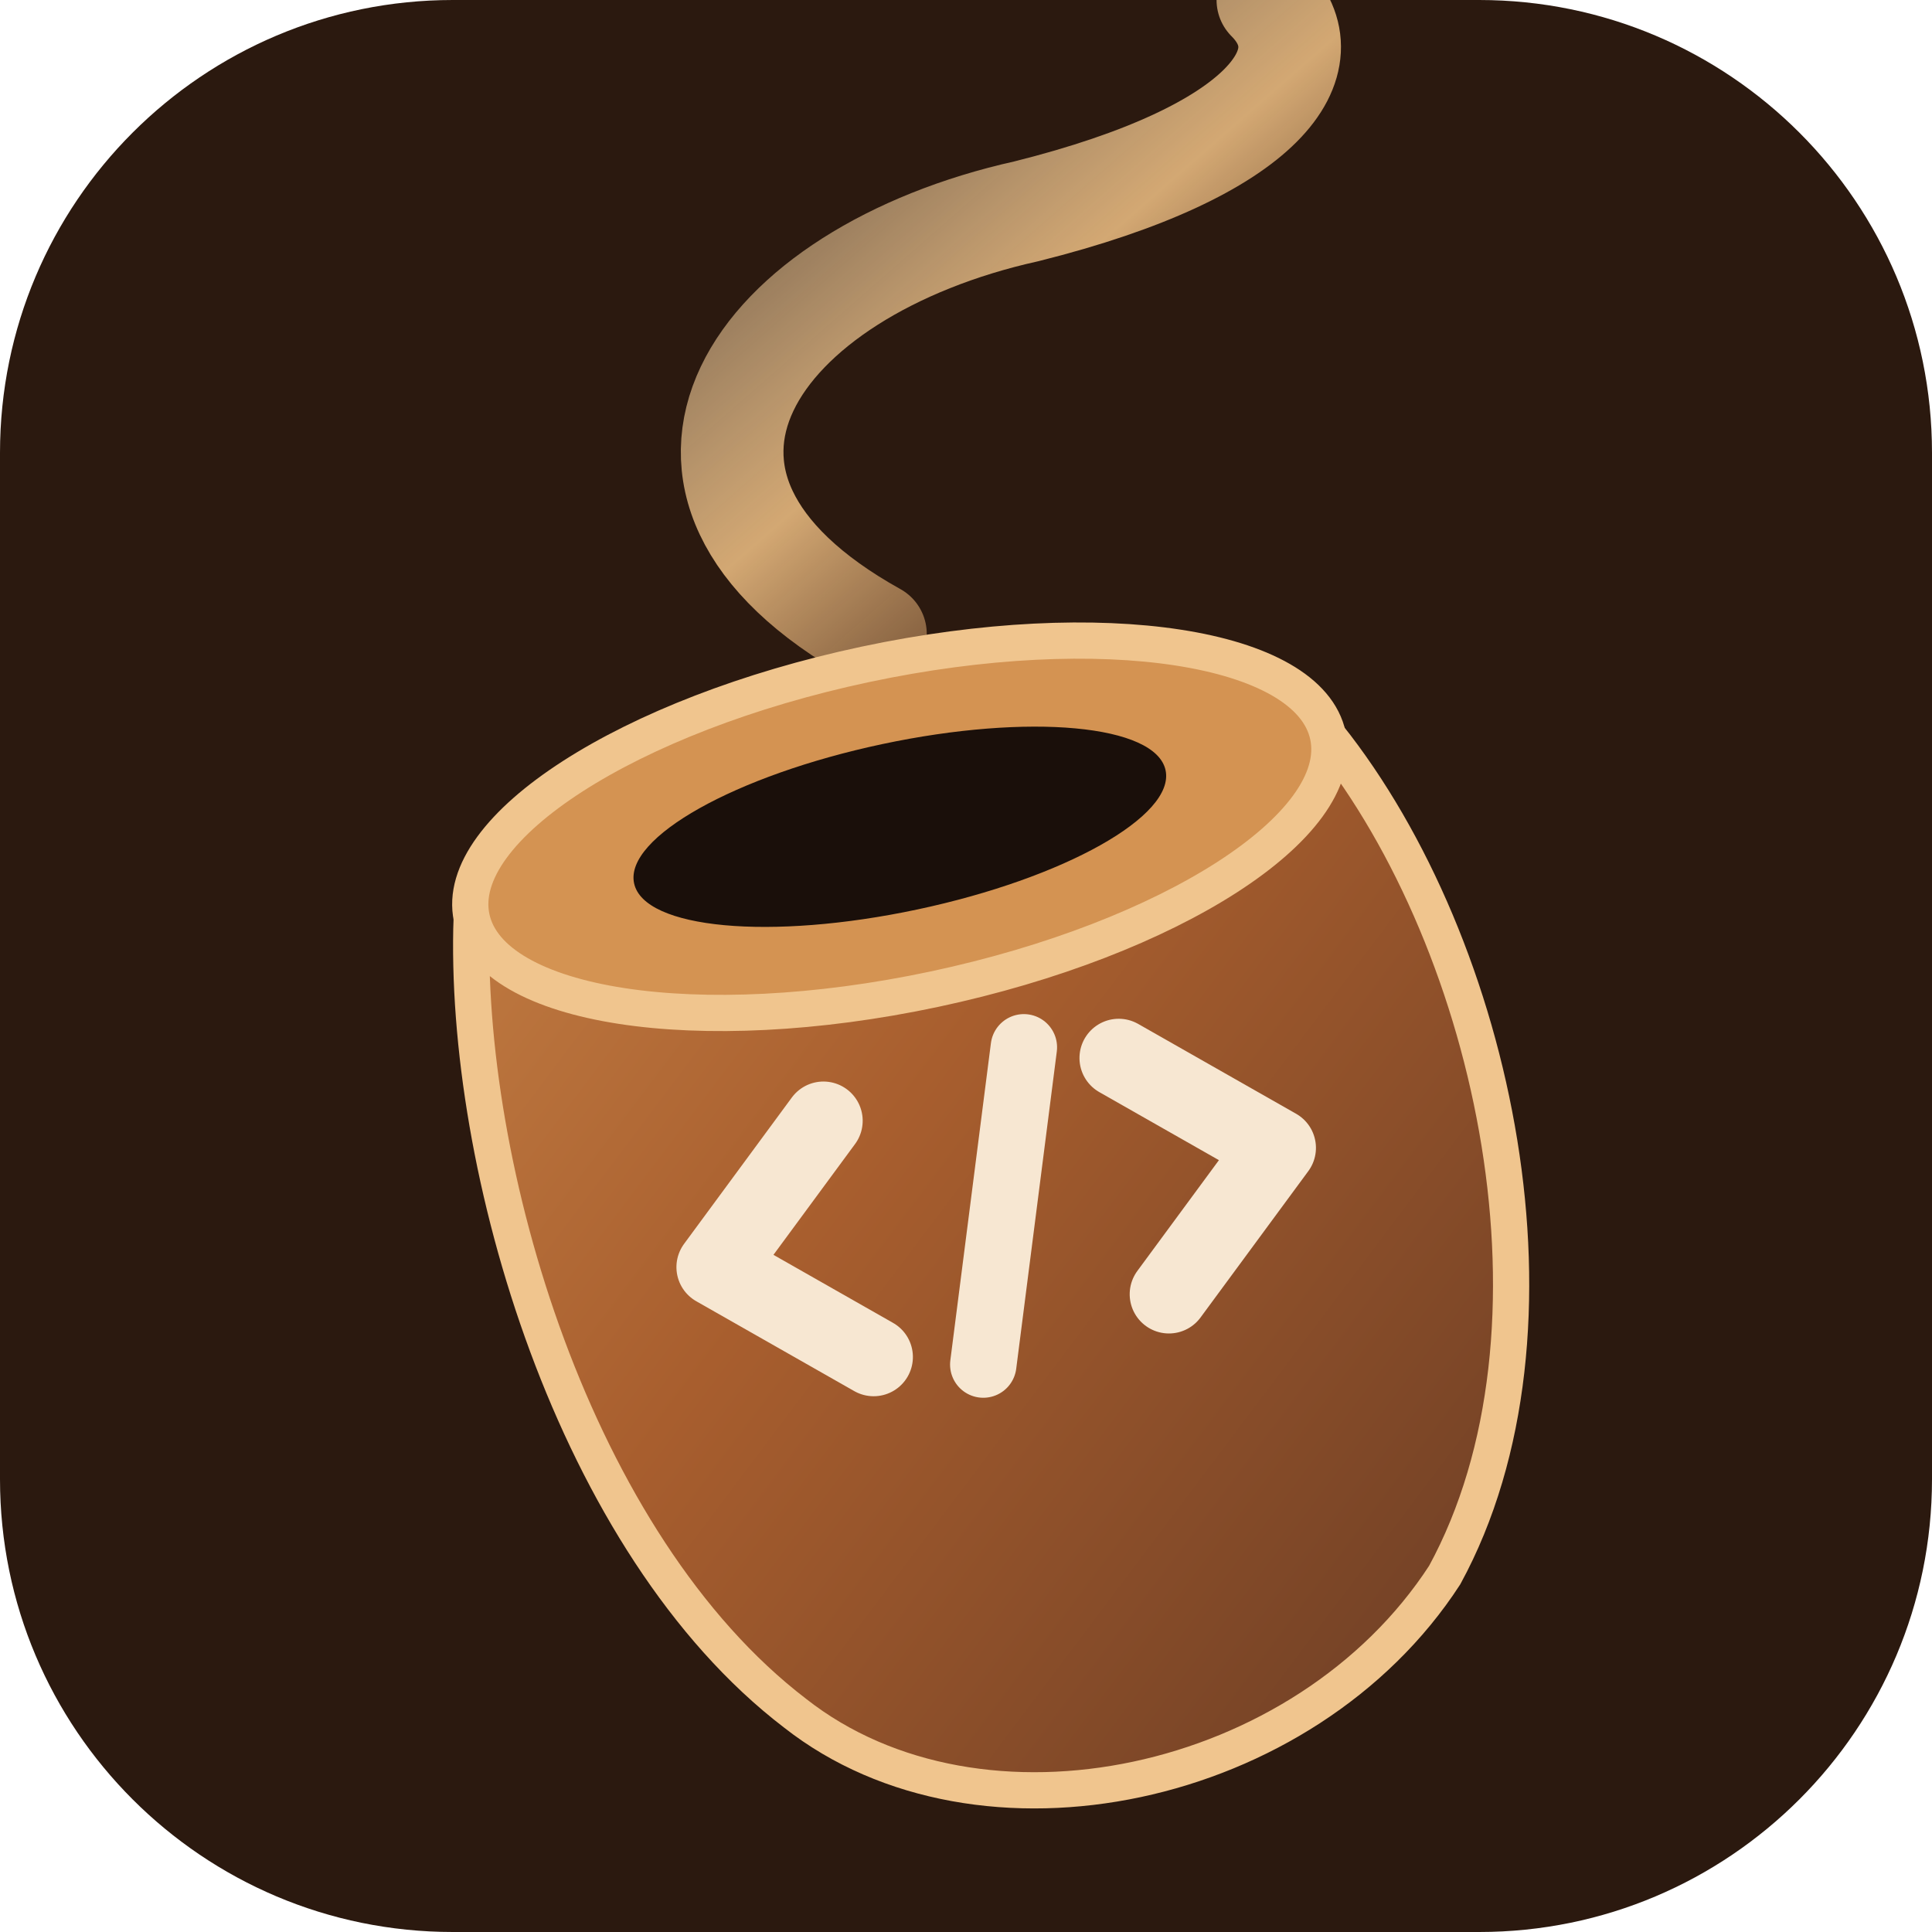
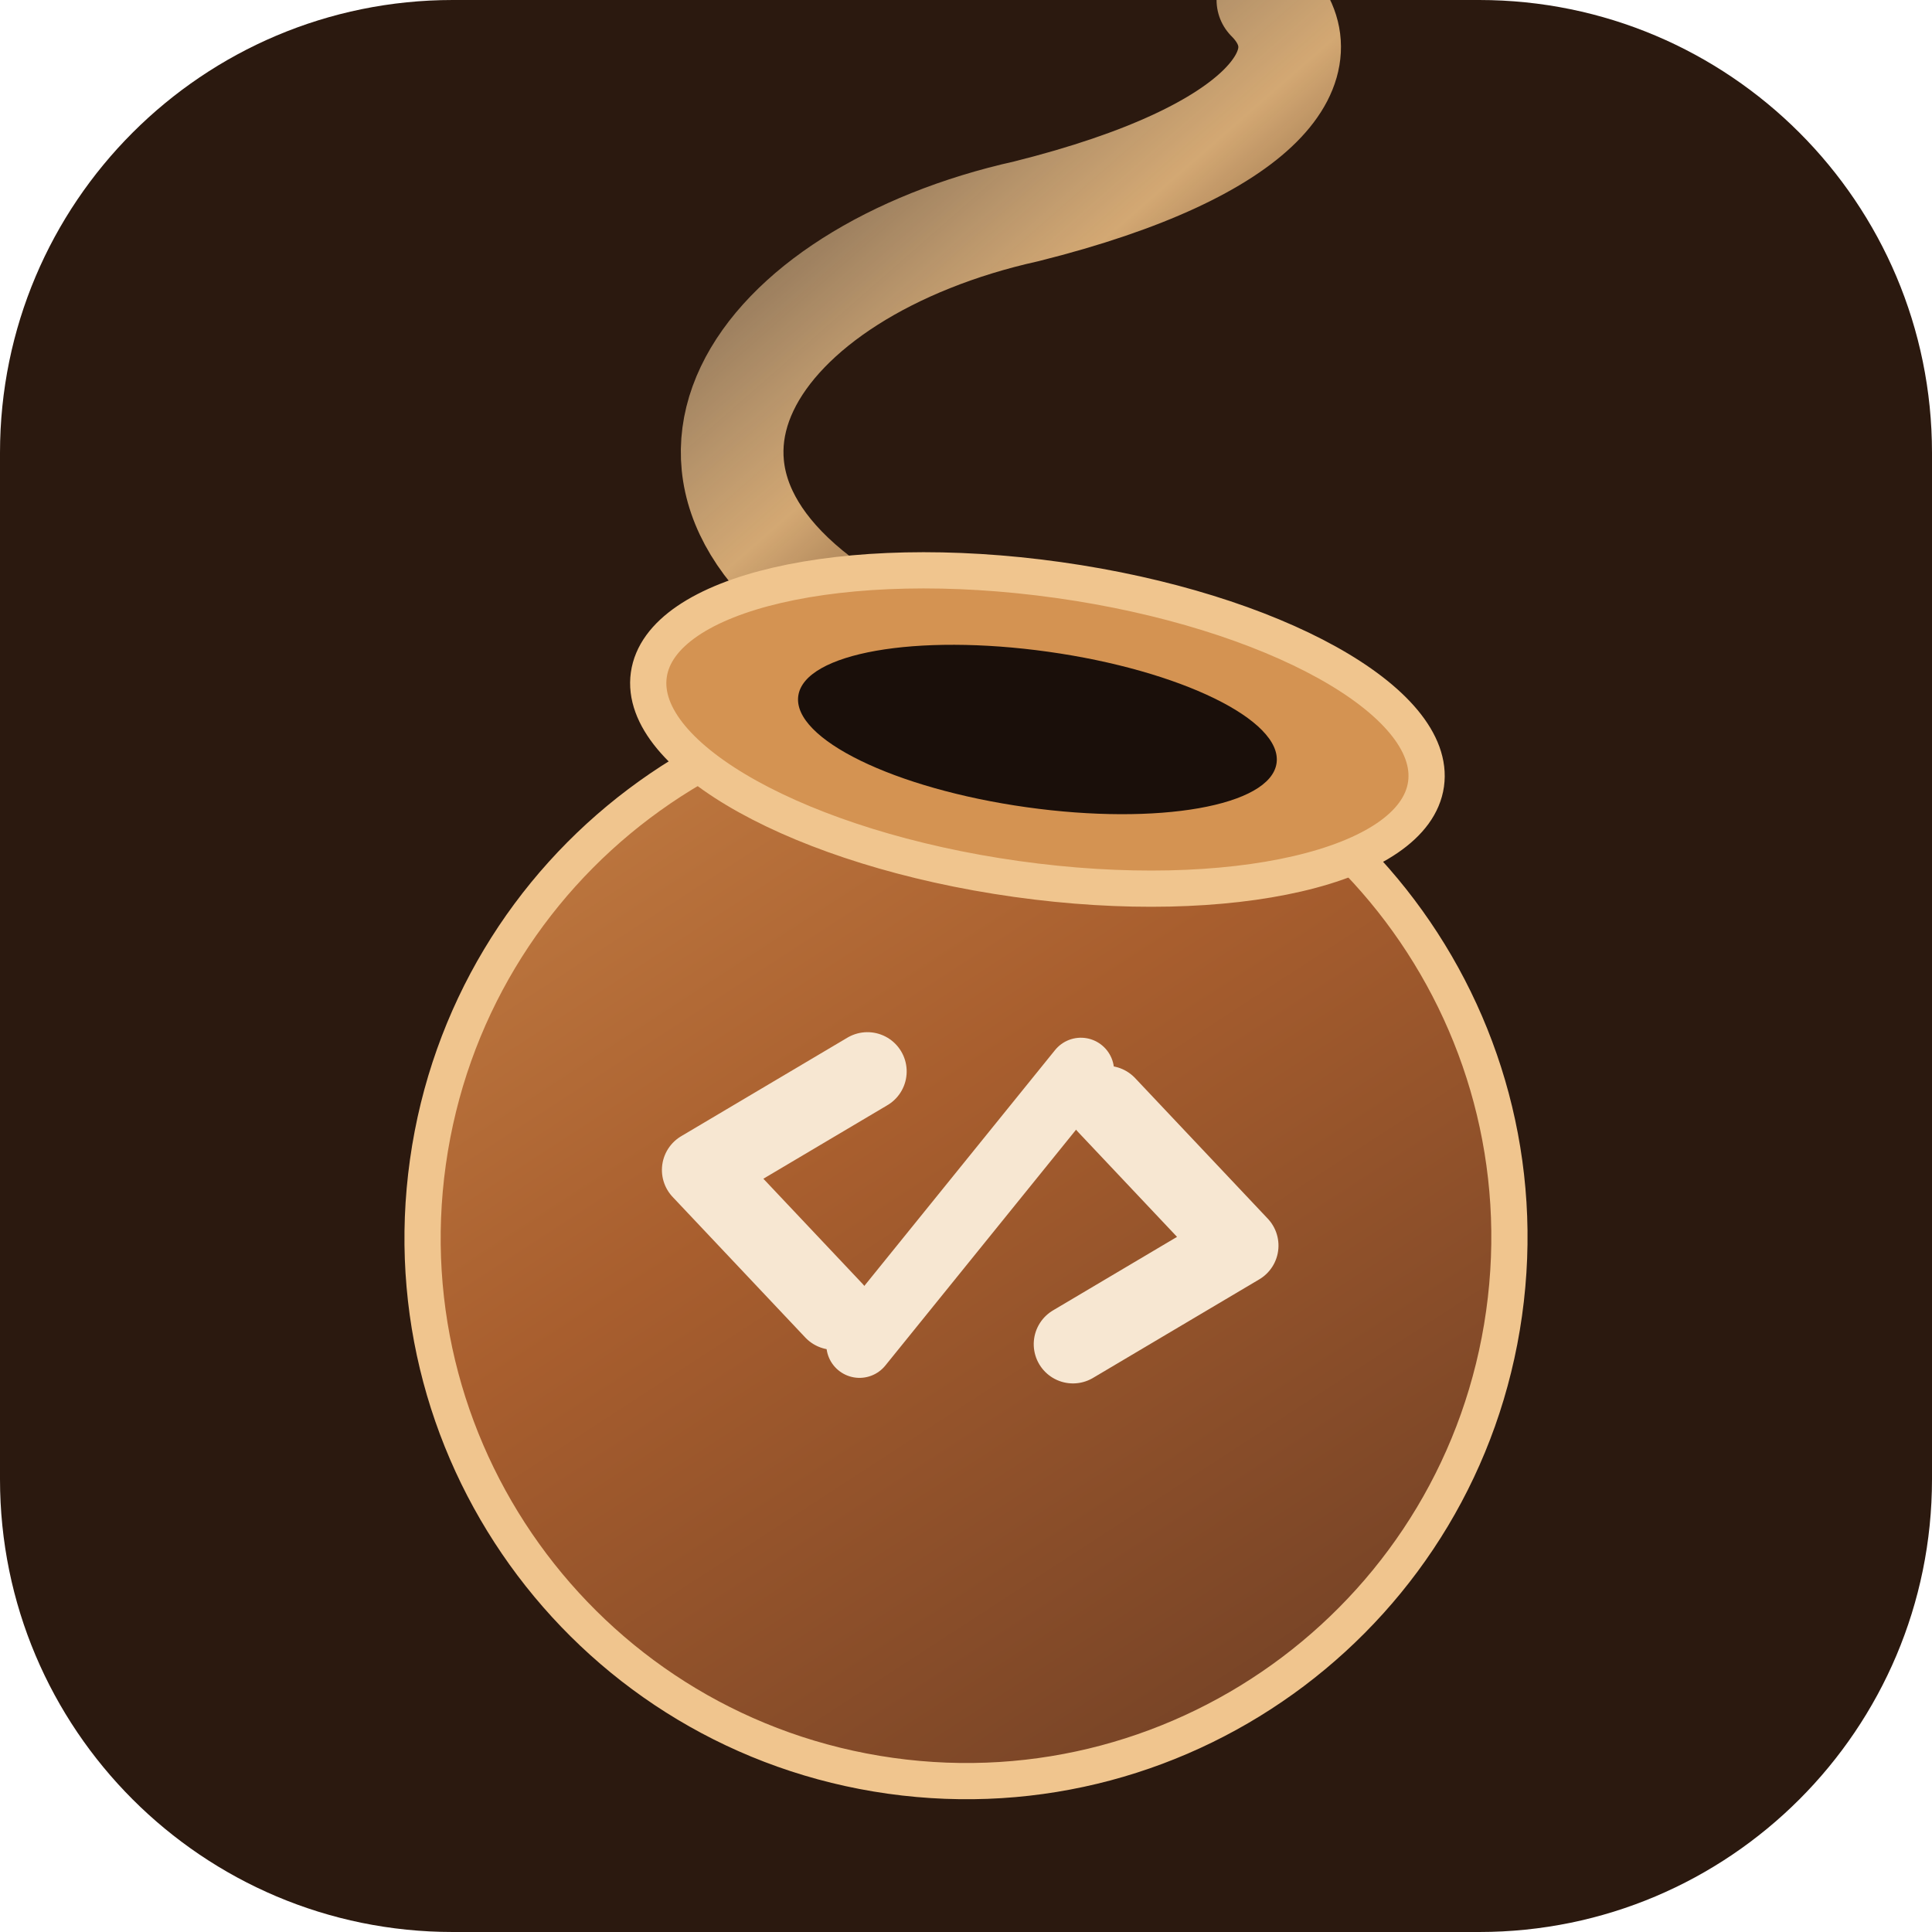
<svg xmlns="http://www.w3.org/2000/svg" width="64" height="64" viewBox="0 0 64 64" fill="none">
  <defs>
    <linearGradient id="clay" x1="12" y1="12" x2="52" y2="58" gradientUnits="userSpaceOnUse">
      <stop stop-color="#D49352" />
      <stop offset="0.5" stop-color="#A85E2E" />
      <stop offset="1" stop-color="#673B24" />
    </linearGradient>
    <linearGradient id="smoke" x1="19" y1="0" x2="40" y2="24" gradientUnits="userSpaceOnUse">
      <stop stop-color="#E8D3B5" stop-opacity="0" />
      <stop offset="0.55" stop-color="#D3A873" />
      <stop offset="1" stop-color="#8C5A38" stop-opacity="0.25" />
    </linearGradient>
  </defs>
  <rect width="64" height="64" rx="15" fill="#2B190F" />
  <path d="M29 21C20 16 25 9 34 7C42 5 44 2 42 0" stroke="url(#smoke)" stroke-width="3.4" stroke-linecap="round" />
-   <g transform="rotate(-12 33 40)">
-     <path d="M18 27C16 35 17 48 23 55C28 61 39 61 45 55C51 48 51 35 47 27H18Z" fill="url(#clay)" stroke="#F0C58E" stroke-width="1.2" />
-     <ellipse cx="32.5" cy="27" rx="14.5" ry="5.5" fill="#D49352" stroke="#F0C58E" stroke-width="1.2" />
-     <ellipse cx="32.5" cy="27" rx="9" ry="2.8" fill="#1A0F0A" />
-     <path d="M28 36L23.5 40L28 44" stroke="#F7E7D2" stroke-width="2.6" stroke-linecap="round" stroke-linejoin="round" />
-     <path d="M35 35L31.5 45" stroke="#F7E7D2" stroke-width="2.2" stroke-linecap="round" />
-     <path d="M38 36L42.5 40L38 44" stroke="#F7E7D2" stroke-width="2.6" stroke-linecap="round" stroke-linejoin="round" />
+   <g transform="rotate(8 32 41)">
+     <circle cx="32" cy="41" r="18" fill="url(#clay)" stroke="#F0C58E" stroke-width="1.2" />
+     <ellipse cx="32" cy="24" rx="13" ry="5" fill="#D49352" stroke="#F0C58E" stroke-width="1.2" />
+     <ellipse cx="32" cy="24" rx="8" ry="2.6" fill="#1A0F0A" />
+     <path d="M28 36L23 40L28 44" stroke="#F7E7D2" stroke-width="2.6" stroke-linecap="round" stroke-linejoin="round" />
+     <path d="M36 36L41 40L36 44" stroke="#F7E7D2" stroke-width="2.6" stroke-linecap="round" stroke-linejoin="round" />
+     <path d="M29 45L35 35" stroke="#F7E7D2" stroke-width="2.2" stroke-linecap="round" />
  </g>
</svg>
